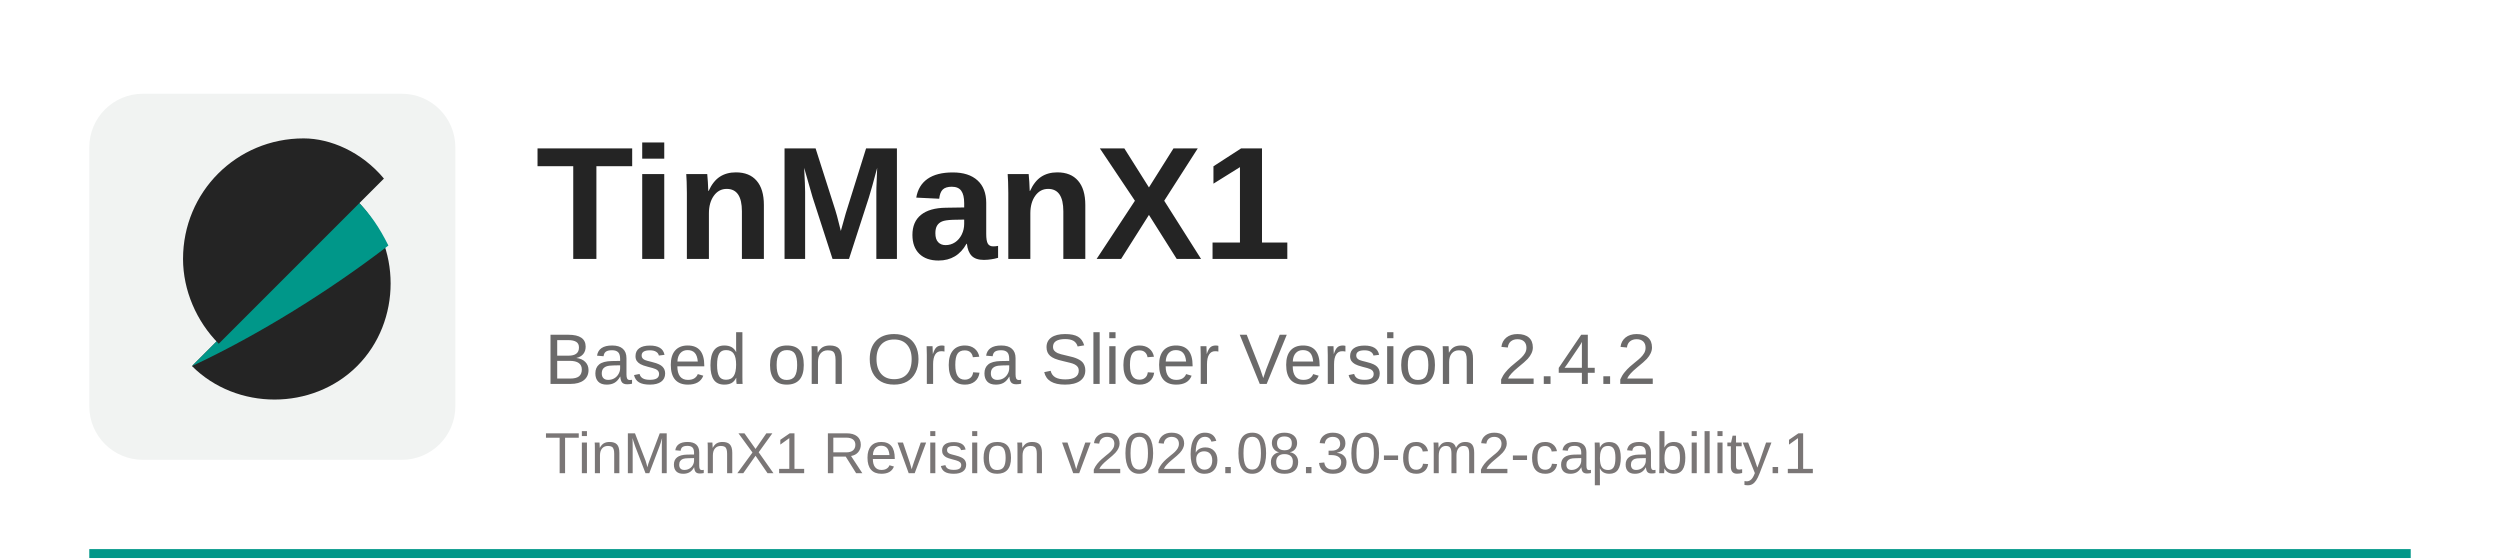
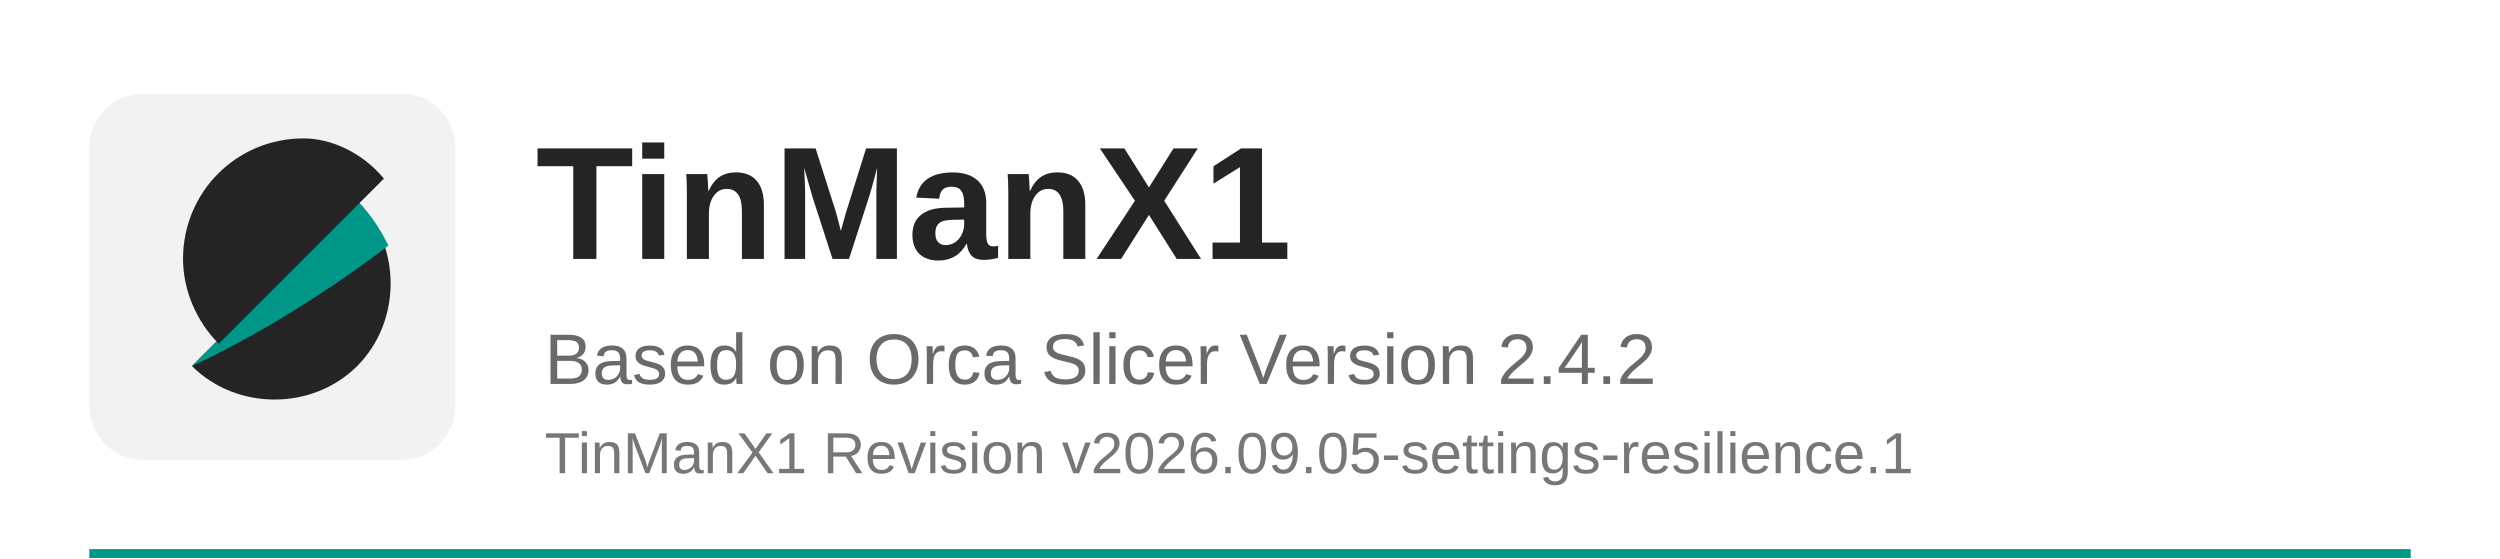
<svg xmlns="http://www.w3.org/2000/svg" width="560" height="125" viewBox="0 0 560 125">
  <rect x="20" y="123" width="520" height="2" fill="#009789" />
  <rect x="20" y="21" width="82" height="82" rx="12" fill="#f1f3f2" />
  <path d="M43 82c10 10 27 10 37 0s10-27 0-37L43 82z" fill="#242424" />
  <path d="M80 45L43 82c15-7 31-17 44-27-2-4-4-7-7-10z" fill="#009789" />
  <path d="M68 31c-15 0-27 12-27 27 0 7 3 14 8 19l37-37c-5-6-12-9-18-9z" fill="#242424" />
  <text x="120" y="58" font-family="Arial, Helvetica, sans-serif" font-size="36" font-weight="700" fill="#242424">TinManX1</text>
  <text x="122" y="86" font-family="Arial, Helvetica, sans-serif" font-size="16" fill="#6b6a6a">Based on Orca Slicer Version 2.4.2</text>
-   <text x="122" y="106" font-family="Arial, Helvetica, sans-serif" font-size="13" fill="#7a7676">TinManX1 Revision v2026.08.30-cm2-capability.1</text>
+   <text x="122" y="106" font-family="Arial, Helvetica, sans-serif" font-size="13" fill="#7a7676">TinManX1 Revision v2026.09.05-settings-resilience.1</text>
</svg>
